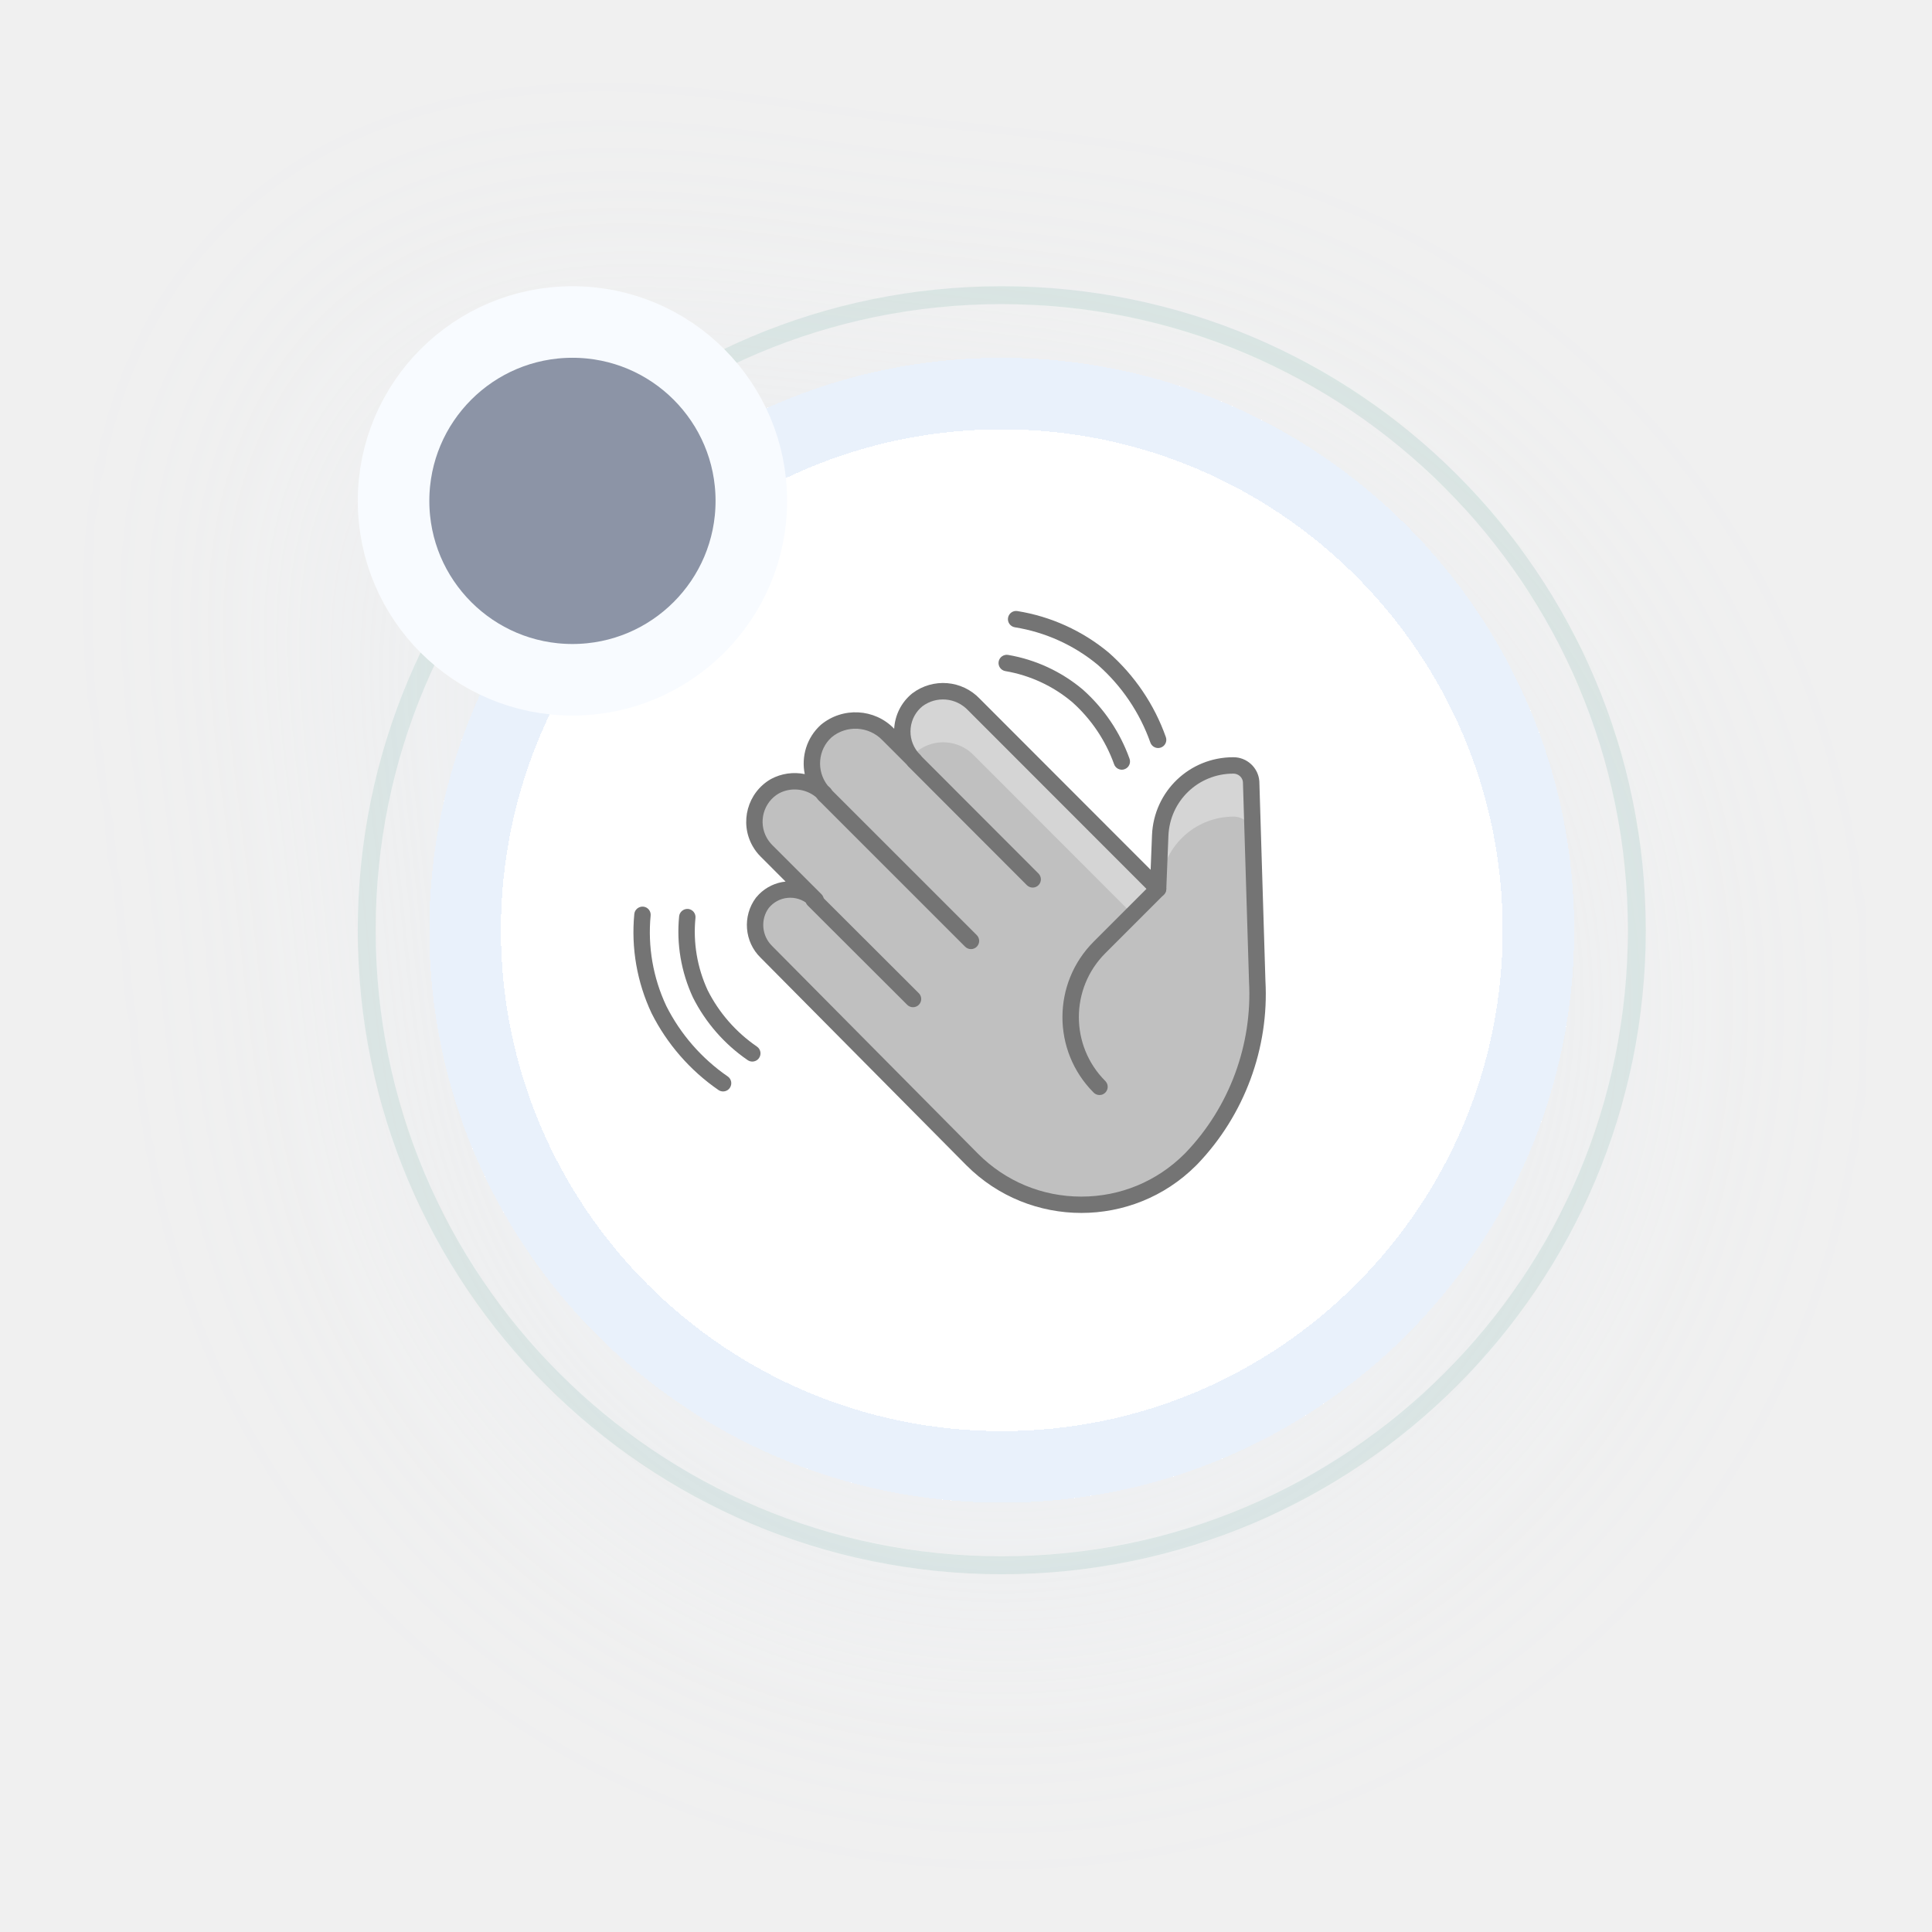
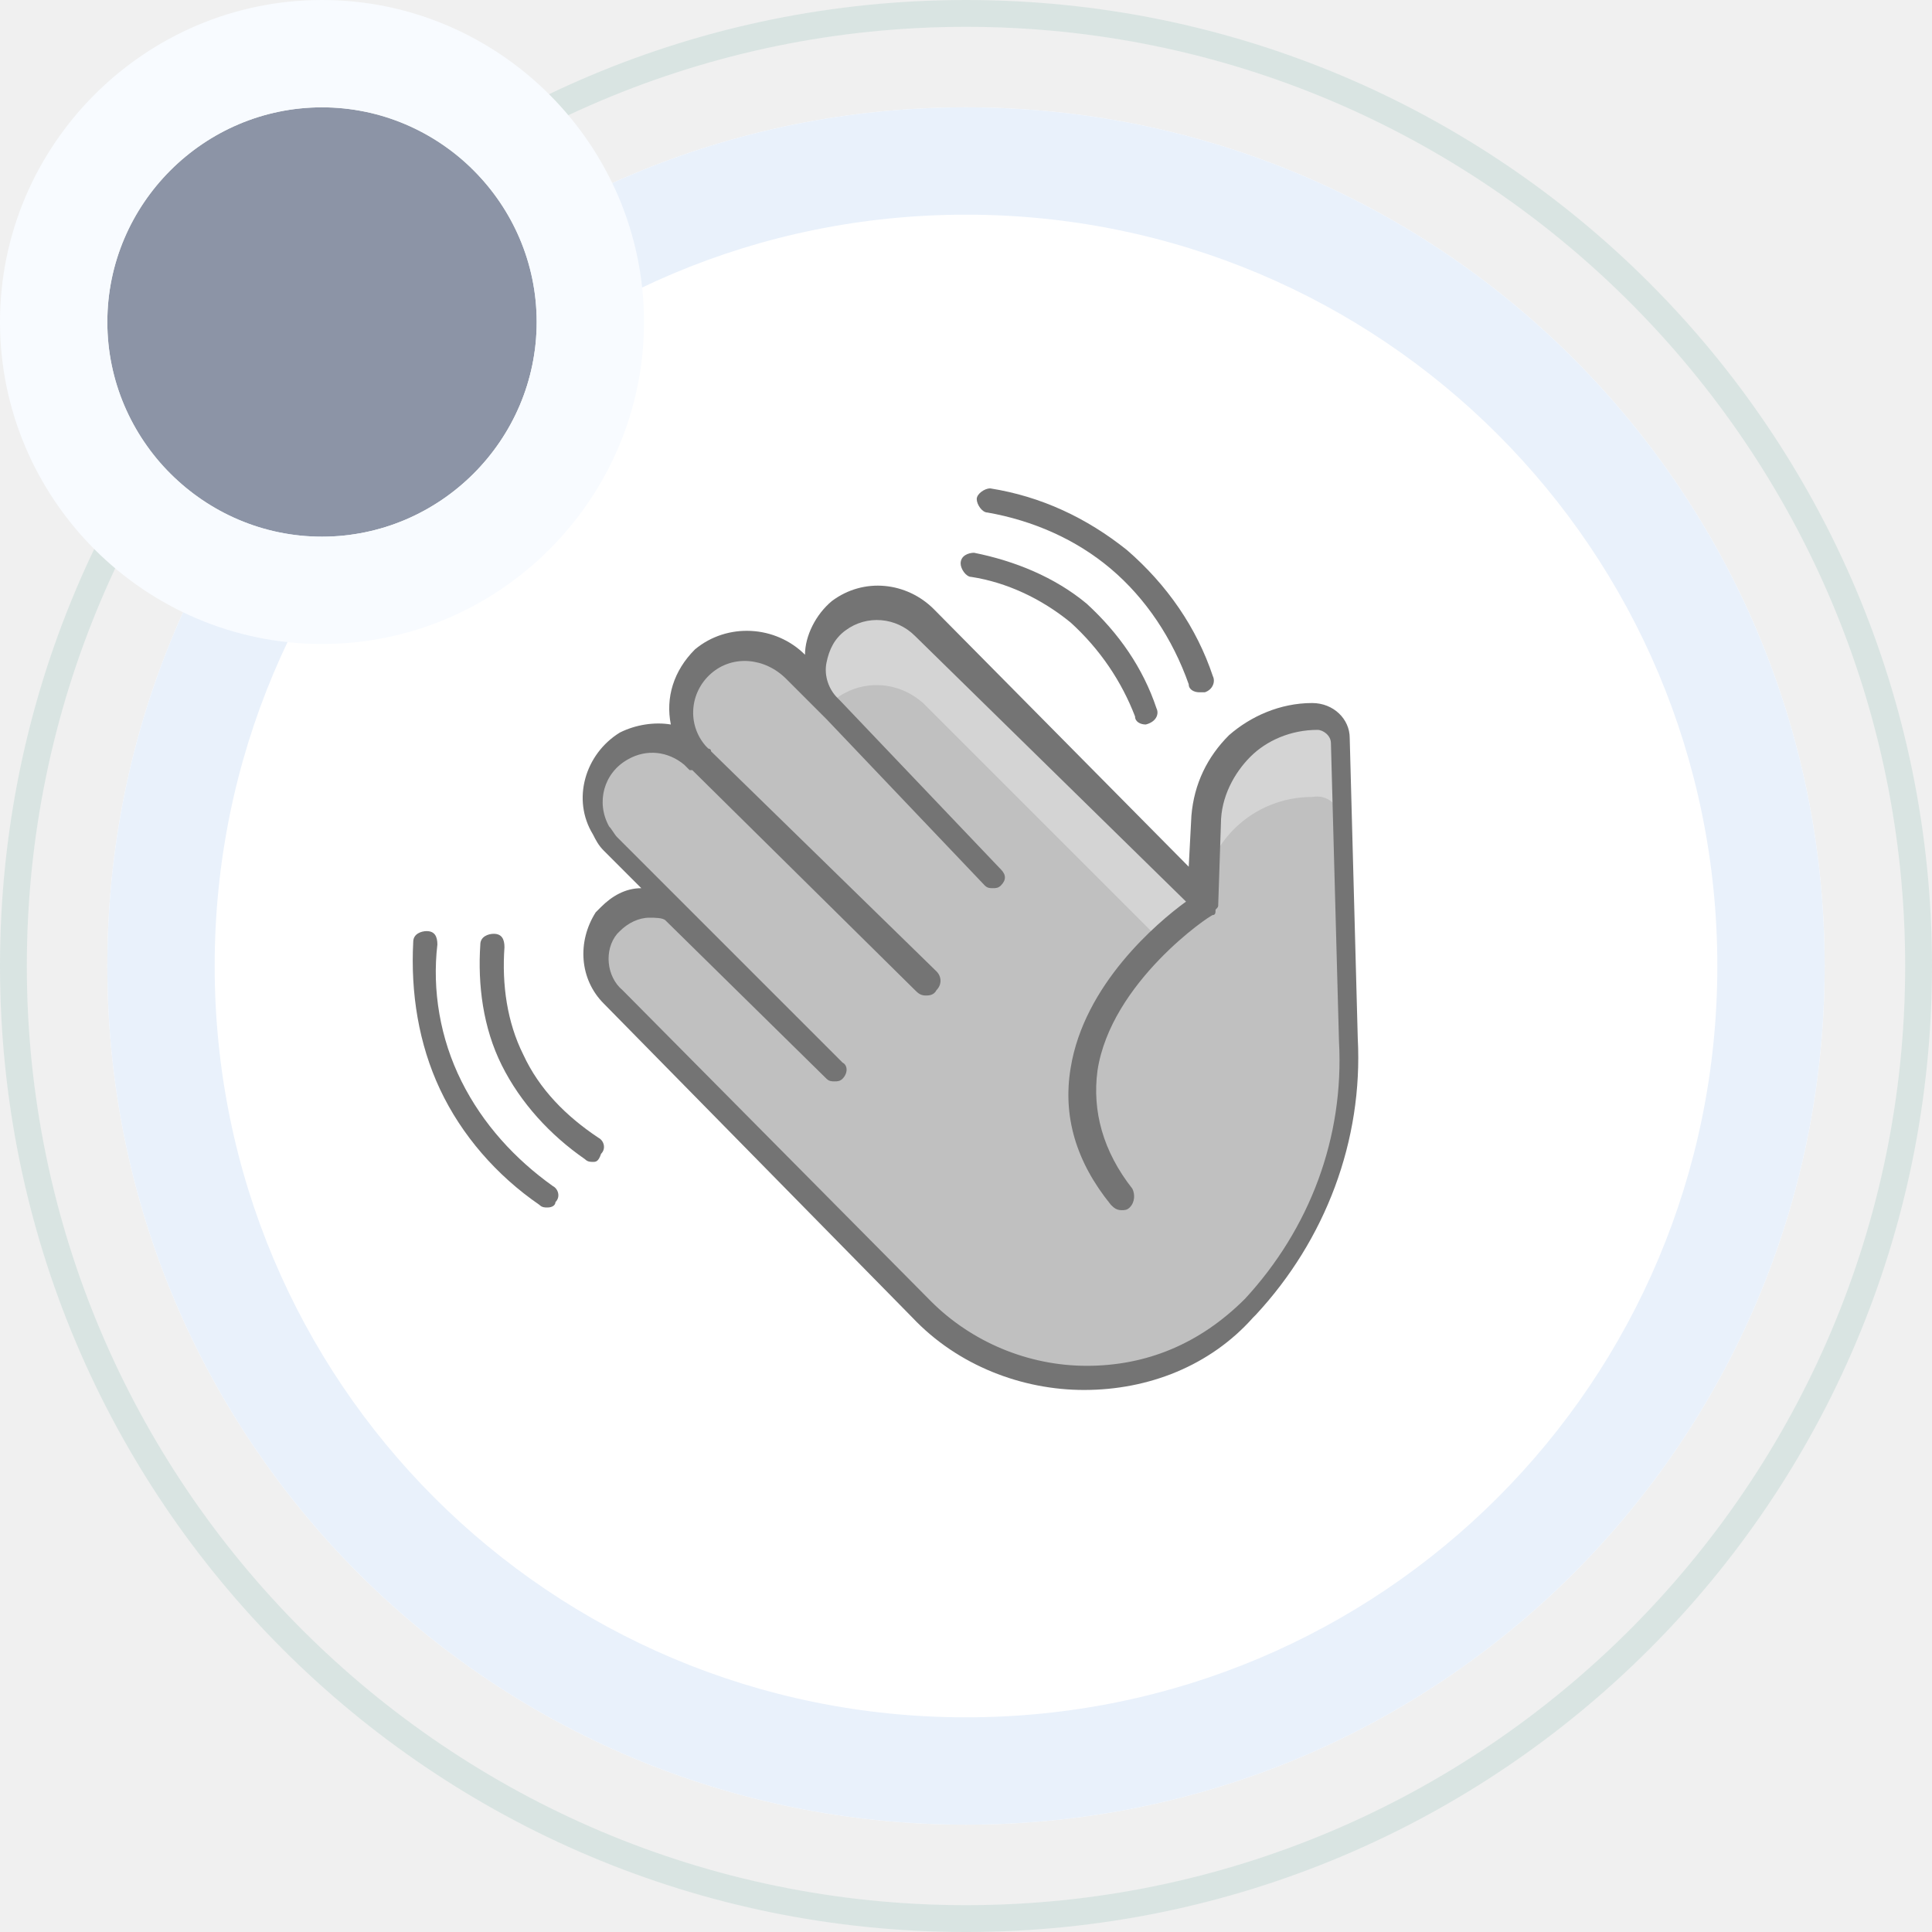
- <svg xmlns="http://www.w3.org/2000/svg" width="108" height="108" viewBox="0 0 108 108" fill="none">
-   <rect x="20.5" y="16.5" width="71" height="71" rx="35.5" stroke="#107969" stroke-opacity="0.1" />
-   <g filter="url(#filter0_d_13798_72303)">
-     <rect x="24" y="20" width="64" height="64" rx="32" fill="white" shape-rendering="crispEdges" />
-     <rect x="26" y="22" width="60" height="60" rx="30" stroke="#E9F1FB" stroke-width="4" fill="white" shape-rendering="crispEdges" />
-     <g style="mix-blend-mode:luminosity" opacity="0.7">
-       <path d="M64.858 46.696L64.739 49.688L54.443 39.383C53.611 38.504 52.252 38.389 51.286 39.117C50.305 39.91 50.153 41.349 50.947 42.33C50.998 42.394 51.054 42.454 51.111 42.512L49.652 41.053C48.728 40.091 47.218 40.007 46.193 40.86C45.188 41.767 45.108 43.316 46.015 44.321C46.043 44.352 46.072 44.382 46.101 44.411L46.083 44.366C45.36 43.629 44.239 43.457 43.33 43.944C42.229 44.571 41.845 45.971 42.473 47.073C42.575 47.251 42.699 47.414 42.843 47.559L45.596 50.312C44.811 49.527 43.538 49.528 42.754 50.314C42.709 50.359 42.664 50.408 42.623 50.459C41.995 51.301 42.089 52.479 42.843 53.212L54.342 64.811C57.698 68.184 63.155 68.197 66.527 64.839L66.611 64.756C69.155 62.1 70.484 58.508 70.281 54.836L69.942 43.705C69.903 43.186 69.471 42.785 68.951 42.787C66.757 42.78 64.951 44.506 64.858 46.696Z" fill="#86ACD1" />
-       <path d="M64.739 49.688L54.443 39.383C53.611 38.504 52.252 38.389 51.286 39.117C50.31 39.91 50.162 41.342 50.955 42.318L50.955 42.319C51.049 42.191 51.16 42.076 51.286 41.98C52.248 41.248 53.606 41.354 54.443 42.227L63.307 51.101L64.739 49.688Z" fill="#AEC7E0" />
-       <path d="M70.024 46.568L69.942 43.705C69.903 43.186 69.471 42.785 68.951 42.787C66.751 42.785 64.946 44.526 64.867 46.724L64.748 49.715L64.867 49.587C64.951 47.391 66.754 45.654 68.951 45.65C69.487 45.645 69.946 46.036 70.024 46.568Z" fill="#AEC7E0" />
-       <path d="M60.449 67.804C58.117 67.804 55.787 66.914 54.016 65.135L42.518 53.535C41.608 52.651 41.492 51.209 42.255 50.185C42.321 50.105 42.374 50.046 42.43 49.99C42.833 49.586 43.354 49.339 43.914 49.28L42.519 47.884C42.344 47.71 42.194 47.514 42.074 47.3C41.322 45.981 41.784 44.297 43.102 43.546C43.693 43.229 44.362 43.145 44.986 43.272C44.785 42.294 45.091 41.236 45.885 40.519C47.103 39.504 48.897 39.604 49.983 40.735L49.985 40.737C50.027 39.991 50.371 39.265 50.997 38.759C52.163 37.88 53.783 38.016 54.776 39.067L64.321 48.622L64.398 46.678V46.678C64.503 44.236 66.495 42.33 68.936 42.33H68.955C69.707 42.33 70.342 42.919 70.398 43.672L70.738 54.823C70.948 58.597 69.564 62.336 66.94 65.074L66.849 65.165C65.084 66.925 62.765 67.804 60.449 67.804ZM44.176 50.184H44.175C43.761 50.184 43.372 50.346 43.08 50.639C43.043 50.676 43.009 50.713 42.977 50.753C42.502 51.39 42.577 52.314 43.164 52.884L54.667 64.489C56.204 66.033 58.25 66.886 60.428 66.891H60.448C62.62 66.891 64.662 66.047 66.202 64.515L66.279 64.437C68.726 61.885 70.017 58.394 69.821 54.861L69.481 43.719C69.462 43.462 69.23 43.246 68.953 43.246C68.952 43.246 68.951 43.246 68.951 43.246C68.946 43.246 68.942 43.246 68.938 43.246C66.987 43.246 65.398 44.768 65.315 46.716L65.196 49.707C65.187 49.889 65.074 50.05 64.904 50.116C64.737 50.183 64.541 50.142 64.413 50.013L54.117 39.708C53.437 38.989 52.341 38.897 51.56 39.484C51.194 39.782 50.956 40.217 50.906 40.703C50.856 41.187 50.996 41.663 51.303 42.043C51.341 42.089 51.382 42.134 51.423 42.177L51.434 42.188C51.614 42.367 51.614 42.657 51.434 42.836C51.257 43.015 50.967 43.016 50.787 42.838L50.786 42.837C50.782 42.834 50.778 42.83 50.775 42.826L49.328 41.379C48.567 40.587 47.322 40.518 46.486 41.215C45.719 41.908 45.626 43.095 46.267 43.911C46.316 43.954 46.364 43.999 46.41 44.046C46.452 44.089 46.486 44.141 46.508 44.197C46.589 44.4 46.525 44.654 46.343 44.773C46.161 44.894 45.93 44.891 45.776 44.738C45.77 44.732 45.678 44.635 45.673 44.629C45.651 44.604 45.629 44.579 45.608 44.553C45.032 44.081 44.212 43.994 43.545 44.349C42.676 44.844 42.368 45.967 42.87 46.846C42.951 46.988 43.051 47.118 43.166 47.235L45.92 49.987C46.099 50.167 46.099 50.457 45.92 50.636C45.741 50.815 45.45 50.815 45.271 50.636C44.979 50.345 44.59 50.184 44.176 50.184Z" fill="#2F3850" />
-       <path d="M51.038 56.304C50.921 56.304 50.803 56.259 50.714 56.17L45.153 50.619C44.974 50.441 44.974 50.15 45.152 49.971C45.331 49.791 45.623 49.792 45.801 49.97L51.362 55.521C51.542 55.699 51.542 55.991 51.363 56.17C51.273 56.259 51.156 56.304 51.038 56.304Z" fill="#2F3850" />
-       <path d="M54.278 53.056C54.16 53.056 54.043 53.011 53.953 52.922L45.776 44.746C45.597 44.567 45.597 44.276 45.776 44.097C45.954 43.918 46.245 43.918 46.424 44.097L54.601 52.273C54.781 52.452 54.781 52.743 54.601 52.922C54.512 53.011 54.395 53.056 54.278 53.056Z" fill="#2F3850" />
-       <path d="M57.728 49.616C57.611 49.616 57.493 49.571 57.403 49.482L50.786 42.856C50.607 42.676 50.607 42.386 50.786 42.206C50.965 42.028 51.256 42.027 51.436 42.206L58.052 48.831C58.231 49.011 58.231 49.301 58.052 49.481C57.963 49.571 57.845 49.616 57.728 49.616Z" fill="#2F3850" />
-       <path d="M61.462 61.213C61.332 61.213 61.206 61.158 61.118 61.059C58.809 58.731 58.816 54.959 61.138 52.639L64.414 49.363C64.593 49.184 64.884 49.184 65.062 49.363C65.241 49.542 65.241 49.833 65.062 50.011L61.786 53.287C59.817 55.255 59.817 58.457 61.783 60.425C61.796 60.438 61.807 60.451 61.818 60.464C61.839 60.49 61.858 60.52 61.873 60.549C61.986 60.776 61.894 61.051 61.667 61.165C61.601 61.199 61.53 61.213 61.462 61.213Z" fill="#2F3850" />
-       <path d="M62.711 43.027C62.523 43.027 62.346 42.91 62.279 42.722C61.8 41.385 60.988 40.181 59.928 39.241C58.869 38.35 57.577 37.749 56.2 37.515C55.95 37.472 55.782 37.235 55.825 36.985C55.868 36.734 56.11 36.568 56.354 36.61C57.892 36.872 59.335 37.542 60.528 38.546C61.711 39.597 62.612 40.932 63.142 42.413C63.227 42.652 63.103 42.914 62.864 42.999C62.813 43.019 62.761 43.027 62.711 43.027Z" fill="#2F3850" />
-       <path d="M64.739 41.815C64.55 41.815 64.374 41.697 64.306 41.509C63.717 39.844 62.705 38.345 61.379 37.176C60.055 36.073 58.443 35.34 56.729 35.065C56.48 35.024 56.309 34.789 56.349 34.539C56.389 34.289 56.627 34.116 56.874 34.159C58.751 34.461 60.516 35.264 61.977 36.48C63.429 37.761 64.53 39.39 65.172 41.204C65.256 41.442 65.13 41.705 64.892 41.789C64.841 41.806 64.789 41.815 64.739 41.815Z" fill="#2F3850" />
-       <path d="M42.053 59.342C41.964 59.342 41.874 59.316 41.794 59.261C40.498 58.373 39.441 57.161 38.735 55.758C38.075 54.332 37.81 52.768 37.964 51.221C37.988 50.97 38.22 50.789 38.465 50.81C38.718 50.835 38.902 51.06 38.877 51.312C38.739 52.697 38.976 54.096 39.561 55.36C40.191 56.612 41.144 57.704 42.313 58.505C42.522 58.648 42.576 58.934 42.432 59.142C42.343 59.272 42.2 59.342 42.053 59.342Z" fill="#2F3850" />
-       <path d="M40.42 61.012C40.33 61.012 40.239 60.986 40.16 60.931C38.579 59.841 37.286 58.357 36.423 56.639C35.607 54.903 35.276 52.99 35.458 51.094C35.482 50.842 35.709 50.663 35.958 50.681C36.211 50.705 36.396 50.93 36.371 51.181C36.204 52.914 36.507 54.662 37.248 56.237C38.037 57.806 39.225 59.172 40.681 60.174C40.89 60.318 40.942 60.604 40.798 60.812C40.709 60.943 40.566 61.012 40.42 61.012Z" fill="#2F3850" />
-     </g>
-     <rect x="22" y="18" width="20" height="20" rx="10" fill="#8C94A6" />
-     <rect x="22" y="18" width="20" height="20" rx="10" stroke="#F8FBFF" stroke-width="4" />
-   </g>
-   <defs>
-     <filter id="filter0_d_13798_72303" x="0" y="0" width="108" height="108" filterUnits="userSpaceOnUse" color-interpolation-filters="sRGB">
-       <feFlood flood-opacity="0" result="BackgroundImageFix" />
-       <feColorMatrix in="SourceAlpha" type="matrix" values="0 0 0 0 0 0 0 0 0 0 0 0 0 0 0 0 0 0 127 0" result="hardAlpha" />
-       <feOffset dy="4" />
-       <feGaussianBlur stdDeviation="10" />
-       <feComposite in2="hardAlpha" operator="out" />
-       <feColorMatrix type="matrix" values="0 0 0 0 0.89 0 0 0 0 0.933 0 0 0 0 0.984 0 0 0 0.2 0" />
-       <feBlend mode="normal" in2="BackgroundImageFix" result="effect1_dropShadow_13798_72303" />
-       <feBlend mode="normal" in="SourceGraphic" in2="effect1_dropShadow_13798_72303" result="shape" />
-     </filter>
-   </defs>
+ <svg xmlns="http://www.w3.org/2000/svg" version="1.1" id="Layer_1" x="0px" y="0px" width="72" height="72" viewBox="0 0 72 72" style="enable-background:new 0 0 72 72;" xml:space="preserve">
+   <style type="text/css">
+ 	.st0{fill-rule:evenodd;clip-rule:evenodd;fill:#107969;fill-opacity:0.1;}
+ 	.st1{fill:#FFFFFF;}
+ 	.st2{fill-rule:evenodd;clip-rule:evenodd;fill:#E9F1FB;}
+ 	.st3{fill:#C0C0C0;}
+ 	.st4{fill:#D4D4D4;}
+ 	.st5{fill:#747474;}
+ 	.st6{fill:#8C94A6;}
+ 	.st7{fill-rule:evenodd;clip-rule:evenodd;fill:#F8FBFF;}
+ 	.st8{fill:#86ACD1;}
+ </style>
+   <path class="st0" d="M36,71c19.3,0,35-15.7,35-35S55.3,1,36,1S1,16.7,1,36S16.7,71,36,71z M36,72c19.9,0,36-16.1,36-36S55.9,0,36,0  S0,16.1,0,36S16.1,72,36,72z" />
+   <path class="st1" d="M36,4L36,4c17.7,0,32,14.3,32,32l0,0c0,17.7-14.3,32-32,32l0,0C18.3,68,4,53.7,4,36l0,0C4,18.3,18.3,4,36,4z" />
+   <path class="st2" d="M36,64c15.5,0,28-12.5,28-28S51.5,8,36,8S8,20.5,8,36S20.5,64,36,64z M36,68c17.7,0,32-14.3,32-32S53.7,4,36,4  S4,18.3,4,36S18.3,68,36,68z" />
+   <path class="st3" d="M44.9,30.7l-0.1,3L34.4,23.4c-0.8-0.9-2.2-1-3.2-0.3c-1,0.8-1.1,2.2-0.3,3.2c0.1,0.1,0.1,0.1,0.2,0.2L29.6,25  c-0.9-1-2.4-1-3.5-0.2c-1,0.9-1.1,2.5-0.2,3.5l0.1,0.1l0,0c-0.7-0.7-1.8-0.9-2.8-0.4c-1.1,0.6-1.5,2-0.9,3.1  c0.1,0.2,0.2,0.3,0.4,0.5l2.8,2.8c-0.8-0.8-2.1-0.8-2.8,0l-0.1,0.1c-0.6,0.8-0.5,2,0.2,2.8l11.5,11.6c3.4,3.4,8.8,3.4,12.2,0  l0.1-0.1c2.5-2.7,3.9-6.2,3.7-9.9L50,27.8c0-0.5-0.5-0.9-1-0.9C46.8,26.8,45,28.5,44.9,30.7L44.9,30.7z" />
+   <path class="st4" d="M44.7,33.7L34.4,23.4c-0.8-0.9-2.2-1-3.2-0.3c-1,0.8-1.1,2.2-0.3,3.2l0,0c0.1-0.1,0.2-0.2,0.3-0.3  c1-0.7,2.3-0.6,3.2,0.2l8.9,8.9L44.7,33.7z" />
+   <path class="st4" d="M50,30.6l-0.1-2.9c0-0.5-0.5-0.9-1-0.9c-2.2,0-4,1.7-4.1,3.9l-0.1,3l0.1-0.1c0.1-2.2,1.9-3.9,4.1-3.9  C49.5,29.6,49.9,30,50,30.6z" />
+   <path class="st5" d="M50.6,38.7l-0.3-11.2c0-0.7-0.6-1.3-1.4-1.3c-1.2,0-2.3,0.5-3.1,1.2c-0.8,0.8-1.3,1.8-1.4,3l-0.1,1.9l-9.5-9.6  c-1-1-2.6-1.2-3.8-0.3c-0.6,0.5-1,1.3-1,2c-1.1-1.1-2.9-1.2-4.1-0.2C25.1,25,24.8,26,25,27c-0.6-0.1-1.3,0-1.9,0.3  c-1.3,0.8-1.8,2.5-1,3.8c0.1,0.2,0.2,0.4,0.4,0.6l1.4,1.4c-0.6,0-1.1,0.3-1.5,0.7c-0.1,0.1-0.1,0.1-0.2,0.2  c-0.7,1.1-0.6,2.5,0.3,3.4L34,49.1c1.7,1.8,4.1,2.7,6.4,2.7c2.4,0,4.7-0.9,6.3-2.7l0.1-0.1C49.4,46.2,50.8,42.5,50.6,38.7z   M46.4,48.4L46.4,48.4c-1.7,1.7-3.7,2.5-5.9,2.5s-4.3-0.9-5.8-2.4L23.2,36.9c-0.6-0.5-0.7-1.5-0.2-2.1l0.1-0.1  c0.3-0.3,0.7-0.5,1.1-0.5c0.2,0,0.5,0,0.6,0.1l6,5.9c0.1,0.1,0.2,0.1,0.3,0.1c0.1,0,0.2,0,0.3-0.1c0.2-0.2,0.2-0.5,0-0.6L25.8,34  l-0.5-0.5L23,31.2c-0.1-0.1-0.2-0.3-0.3-0.4c-0.5-0.9-0.2-2,0.7-2.5c0.7-0.4,1.5-0.3,2.1,0.2c0.1,0.1,0.1,0.1,0.1,0.1l0.1,0.1  c0,0,0,0,0.1,0l8.3,8.2c0.1,0.1,0.2,0.2,0.4,0.2c0.1,0,0.3,0,0.4-0.2c0.2-0.2,0.2-0.5,0-0.7L26.5,28c0-0.1-0.1-0.1-0.1-0.1l-0.1-0.1  c-0.7-0.8-0.6-2,0.2-2.7c0.8-0.7,2-0.6,2.8,0.2l1.5,1.5l5.9,6.2c0.1,0.1,0.2,0.1,0.3,0.1s0.2,0,0.3-0.1c0.2-0.2,0.2-0.4,0-0.6  l-6-6.3L31.2,26c-0.3-0.3-0.5-0.8-0.4-1.3s0.3-0.9,0.7-1.2c0.8-0.6,1.9-0.5,2.6,0.2l10.1,9.9c-1.1,0.8-3.8,3.1-4.3,6.2  c-0.3,1.8,0.2,3.5,1.5,5.1c0.1,0.1,0.2,0.2,0.4,0.2c0.1,0,0.2,0,0.3-0.1c0.2-0.2,0.2-0.5,0.1-0.7c-1.1-1.4-1.5-2.9-1.3-4.4  c0.5-3.3,4.2-5.8,4.3-5.8s0.1-0.1,0.1-0.2l0,0c0.1-0.1,0.1-0.1,0.1-0.2l0.1-3c0-1,0.5-1.9,1.1-2.5s1.5-1,2.5-1  c0.2,0,0.5,0.2,0.5,0.5l0.3,11.1C50.1,42.4,48.8,45.8,46.4,48.4z" />
+   <path class="st5" d="M42.7,27c-0.2,0-0.4-0.1-0.4-0.3c-0.5-1.3-1.3-2.5-2.4-3.5c-1.1-0.9-2.4-1.5-3.7-1.7c-0.2,0-0.4-0.3-0.4-0.5  c0-0.3,0.3-0.4,0.5-0.4c1.5,0.3,3,0.9,4.2,1.9c1.2,1.1,2.1,2.4,2.6,3.9C43.2,26.6,43.1,26.9,42.7,27C42.8,27,42.8,27,42.7,27  L42.7,27z" />
+   <path class="st5" d="M44.7,25.8c-0.2,0-0.4-0.1-0.4-0.3c-0.6-1.7-1.6-3.2-2.9-4.3c-1.3-1.1-2.9-1.8-4.6-2.1c-0.2,0-0.4-0.3-0.4-0.5  s0.3-0.4,0.5-0.4c1.9,0.3,3.6,1.1,5.1,2.3c1.5,1.3,2.6,2.9,3.2,4.7c0.1,0.2,0,0.5-0.3,0.6C44.8,25.8,44.8,25.8,44.7,25.8z" />
+   <path class="st5" d="M22.1,43.3c-0.1,0-0.2,0-0.3-0.1c-1.3-0.9-2.4-2.1-3.1-3.5s-0.9-3-0.8-4.5c0-0.3,0.3-0.4,0.5-0.4  c0.3,0,0.4,0.2,0.4,0.5c-0.1,1.4,0.1,2.8,0.7,4c0.6,1.3,1.6,2.3,2.8,3.1c0.2,0.1,0.3,0.4,0.1,0.6C22.3,43.3,22.2,43.3,22.1,43.3  L22.1,43.3z" />
+   <path class="st5" d="M20.4,45c-0.1,0-0.2,0-0.3-0.1c-1.6-1.1-2.9-2.6-3.7-4.3c-0.8-1.7-1.1-3.6-1-5.5c0-0.3,0.3-0.4,0.5-0.4  c0.3,0,0.4,0.2,0.4,0.5c-0.2,1.7,0.1,3.5,0.9,5.1s2,2.9,3.4,3.9c0.2,0.1,0.3,0.4,0.1,0.6C20.7,44.9,20.6,45,20.4,45z" />
+   <path class="st6" d="M20,12c0,4.4-3.6,8-8,8s-8-3.6-8-8s3.6-8,8-8S20,7.6,20,12z" />
+   <path class="st7" d="M24,12c0,6.6-5.4,12-12,12S0,18.6,0,12S5.4,0,12,0S24,5.4,24,12z M12,20c4.4,0,8-3.6,8-8s-3.6-8-8-8s-8,3.6-8,8  S7.6,20,12,20z" />
+   <path class="st8" d="M49.6,27.9" />
</svg>
